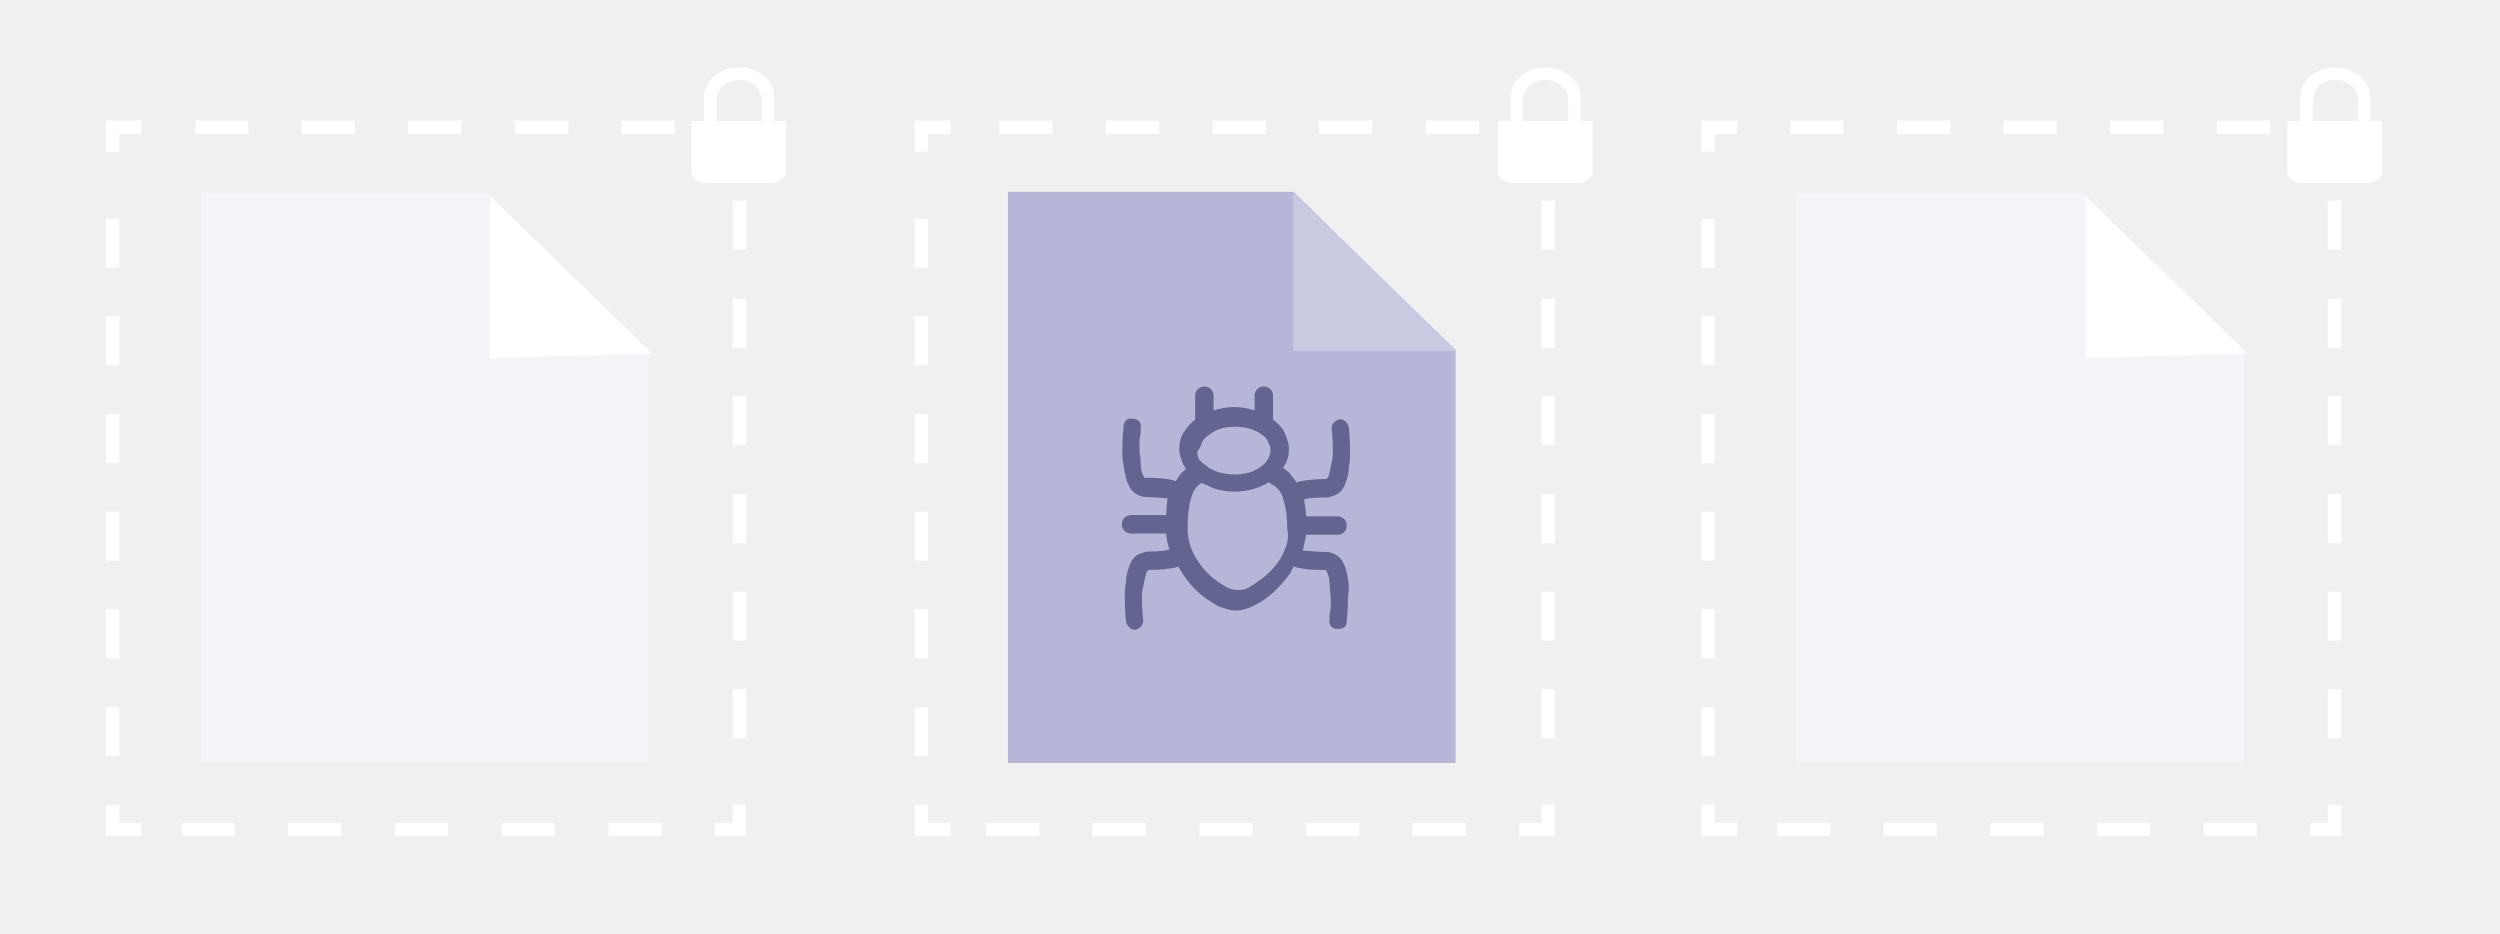
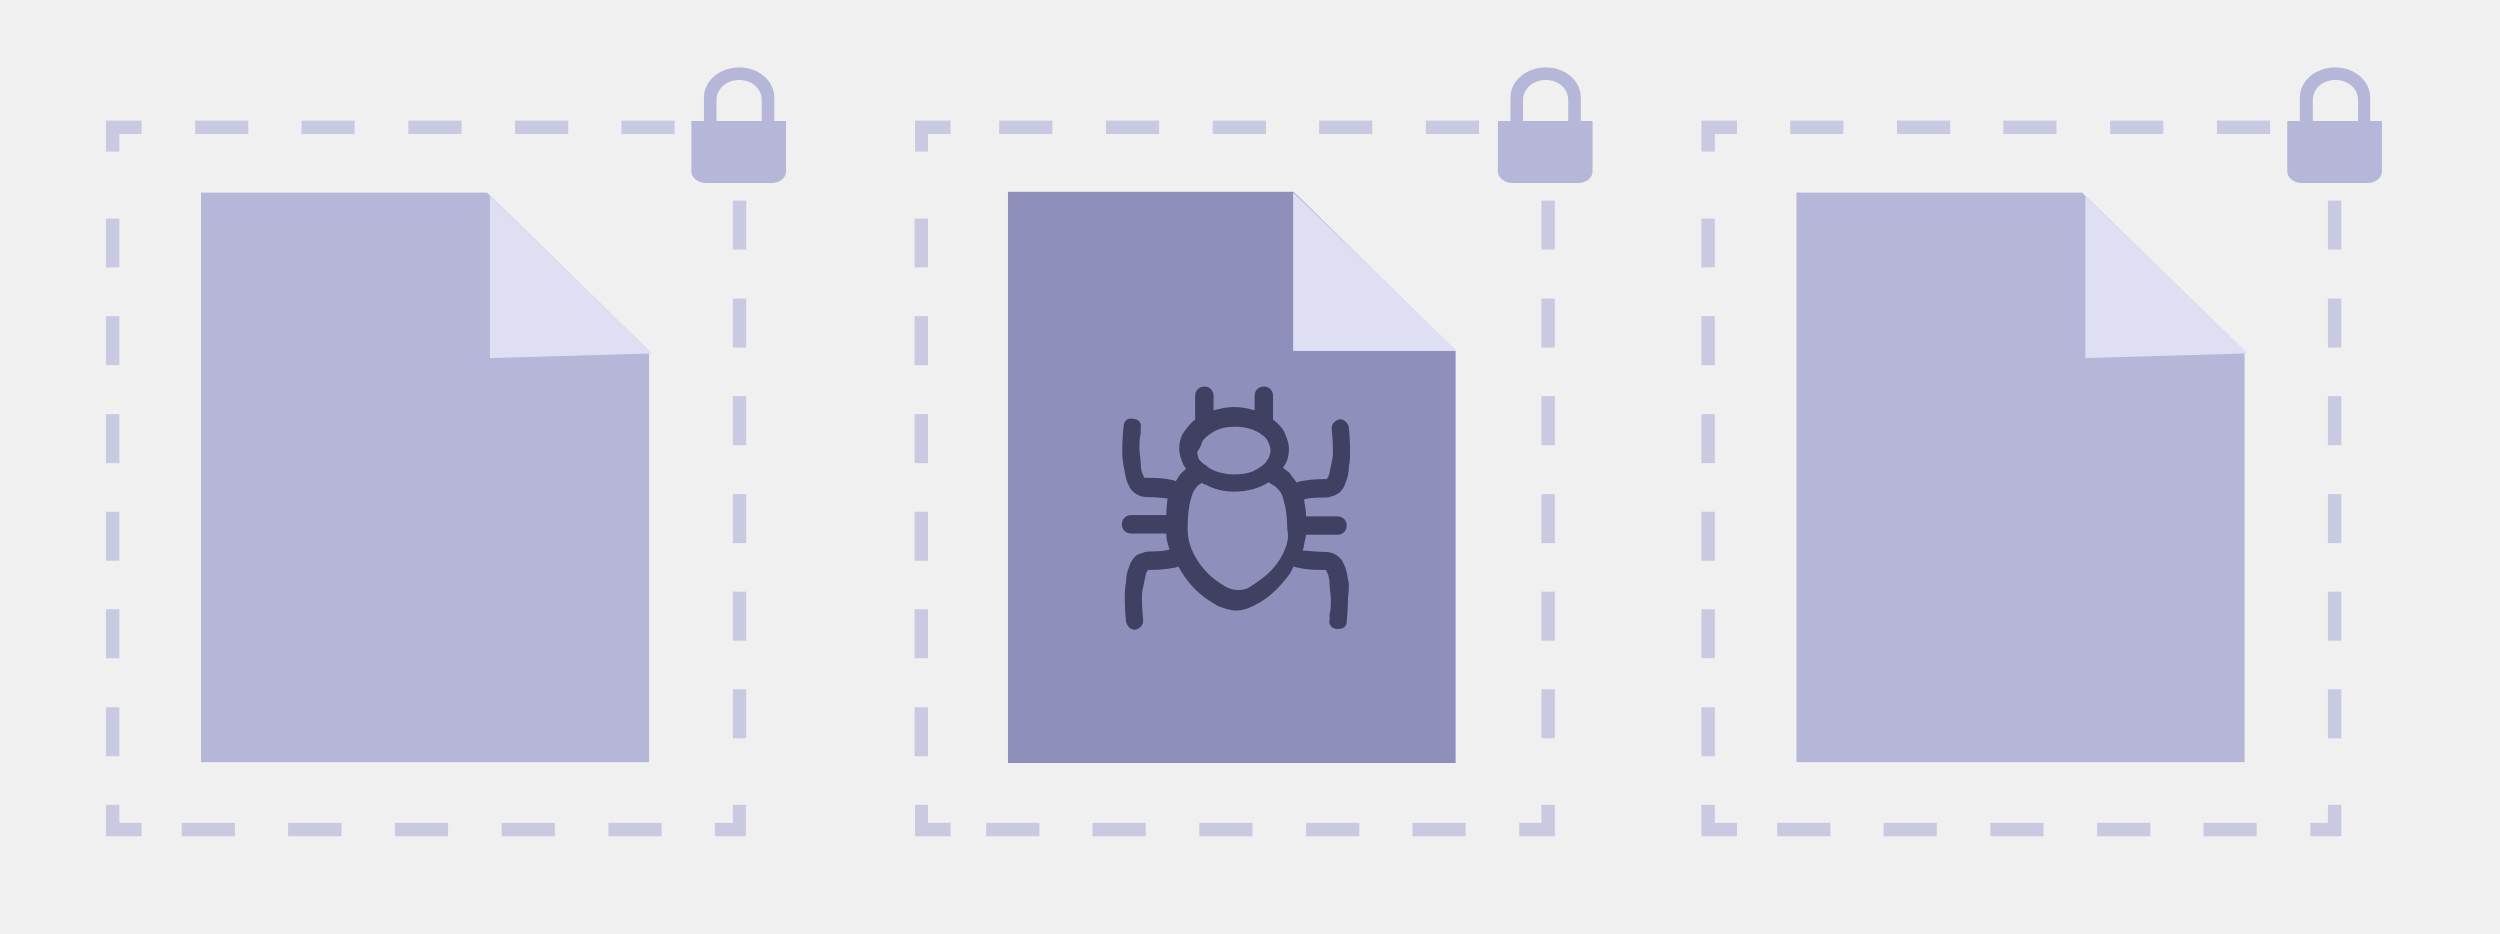
- <svg xmlns="http://www.w3.org/2000/svg" version="1.1" id="Layer_1" x="0px" y="0px" viewBox="0 0 597 223" style="enable-background:new 0 0 597 223;" xml:space="preserve">
+ <svg xmlns="http://www.w3.org/2000/svg" version="1.1" id="Layer_1" x="0px" y="0px" viewBox="-181 169 597 223" style="enable-background:new -181 169 597 223;" xml:space="preserve">
  <style type="text/css">
- 	.st0{fill:#F4F4F9;}
- 	.st1{fill:#FFFFFF;}
- 	.st2{fill:#B6B6D8;}
+ 	.st0{fill:#B6B6D8;}
+ 	.st1{fill:#DFDFF4;}
+ 	.st2{fill:#8F8FBC;}
	.st3{fill:#C9C9E2;}
- 	.st4{fill:#646491;}
+ 	.st4{fill:#404063;}
</style>
  <g>
    <g>
-       <polygon class="st0" points="116.3,46 48,46 48,182 155,182 155,83.8   " />
+       <polygon class="st0" points="-64.7,215 -133,215 -133,351 -26,351 -26,252.8   " />
    </g>
-     <polygon class="st1" points="117,85.5 155.7,84.4 117,46.8  " />
+     <polygon class="st1" points="-64,254.5 -25.3,253.4 -64,215.8  " />
  </g>
  <g>
    <g>
-       <polygon class="st0" points="497.2,46 429,46 429,182 536,182 536,83.8   " />
+       <polygon class="st0" points="316.2,215 248,215 248,351 355,351 355,252.8   " />
    </g>
-     <polygon class="st1" points="498,85.5 536.7,84.4 498,46.8  " />
+     <polygon class="st1" points="317,254.5 355.7,253.4 317,215.8  " />
  </g>
  <g>
-     <polygon class="st2" points="308.9,45.8 240.7,45.8 240.7,182.2 347.6,182.2 347.6,83.8  " />
-     <polygon class="st3" points="308.8,83.8 347.9,83.8 308.8,45.9  " />
+     <polygon class="st2" points="127.9,214.8 59.7,214.8 59.7,351.2 166.6,351.2 166.6,252.8  " />
+     <polygon class="st1" points="127.8,252.8 166.9,252.8 127.8,214.9  " />
  </g>
  <g>
-     <polygon class="st1" points="175,192.2 175,196.5 170.7,196.5 170.7,199.7 178.1,199.7 178.1,192.2 175,192.2  " />
-     <path class="st1" d="M56.1,196.5H43.4v3.2h12.7V196.5z M81.6,196.5H68.8v3.2h12.7V196.5z M107,196.5H94.3v3.2H107V196.5z    M132.5,196.5h-12.7v3.2h12.7V196.5z M158,196.5h-12.7v3.2H158V196.5z" />
-     <polygon class="st1" points="33.8,196.5 28.5,196.5 28.5,192.2 25.3,192.2 25.3,199.7 33.8,199.7 33.8,196.5  " />
-     <path class="st1" d="M28.5,63.8V52.2h-3.2v11.7H28.5z M28.5,87.2V75.5h-3.2v11.7H28.5z M28.5,110.5V98.9h-3.2v11.7H28.5z    M28.5,133.9v-11.7h-3.2v11.7H28.5z M28.5,157.2v-11.7h-3.2v11.7H28.5z M28.5,180.6v-11.7h-3.2v11.7H28.5z" />
-     <polygon class="st1" points="28.5,36.2 28.5,32 33.8,32 33.8,28.8 25.3,28.8 25.3,36.2 28.5,36.2  " />
-     <path class="st1" d="M148.4,32h12.7v-3.2h-12.7V32z M123,32h12.7v-3.2H123V32z M97.5,32h12.7v-3.2H97.5V32z M72,32h12.7v-3.2H72V32   z M46.6,32h12.7v-3.2H46.6V32z" />
-     <path class="st1" d="M175,164.6v11.7h3.2v-11.7H175z M175,141.3V153h3.2v-11.7H175z M175,118v11.7h3.2V118H175z M175,94.6v11.7h3.2   V94.6H175z M175,71.3v11.7h3.2V71.3H175z M175,47.9v11.7h3.2V47.9H175z" />
-     <polygon class="st1" points="555.9,192.2 555.9,196.5 551.7,196.5 551.7,199.7 559.1,199.7 559.1,192.2 555.9,192.2  " />
-     <path class="st1" d="M437.1,196.5h-12.7v3.2h12.7V196.5z M462.5,196.5h-12.7v3.2h12.7V196.5z M488,196.5h-12.7v3.2H488V196.5z    M513.5,196.5h-12.7v3.2h12.7V196.5z M538.9,196.5h-12.7v3.2h12.7V196.5z" />
-     <polygon class="st1" points="414.8,196.5 409.5,196.5 409.5,192.2 406.3,192.2 406.3,199.7 414.8,199.7 414.8,196.5  " />
-     <path class="st1" d="M409.5,63.8V52.2h-3.2v11.7H409.5z M409.5,87.2V75.5h-3.2v11.7H409.5z M409.5,110.5V98.9h-3.2v11.7H409.5z    M409.5,133.9v-11.7h-3.2v11.7H409.5z M409.5,157.2v-11.7h-3.2v11.7H409.5z M409.5,180.6v-11.7h-3.2v11.7H409.5z" />
-     <polygon class="st1" points="409.5,36.2 409.5,32 414.8,32 414.8,28.8 406.3,28.8 406.3,36.2 409.5,36.2  " />
-     <path class="st1" d="M529.4,32h12.7v-3.2h-12.7V32z M503.9,32h12.7v-3.2h-12.7V32z M478.4,32h12.7v-3.2h-12.7V32z M453,32h12.7   v-3.2H453V32z M427.5,32h12.7v-3.2h-12.7V32z" />
-     <path class="st1" d="M555.9,164.6v11.7h3.2v-11.7H555.9z M555.9,141.3V153h3.2v-11.7H555.9z M555.9,118v11.7h3.2V118H555.9z    M555.9,94.6v11.7h3.2V94.6H555.9z M555.9,71.3v11.7h3.2V71.3H555.9z M555.9,47.9v11.7h3.2V47.9H555.9z" />
-     <polygon class="st1" points="368.1,192.2 368.1,196.5 362.8,196.5 362.8,199.7 371.3,199.7 371.3,192.2 368.1,192.2  " />
-     <path class="st1" d="M248.2,196.5h-12.7v3.2h12.7V196.5z M273.6,196.5h-12.7v3.2h12.7V196.5z M299.1,196.5h-12.7v3.2h12.7V196.5z    M324.6,196.5h-12.7v3.2h12.7V196.5z M350,196.5h-12.7v3.2H350V196.5z" />
-     <polygon class="st1" points="227,196.5 221.6,196.5 221.6,192.2 218.5,192.2 218.5,199.7 227,199.7 227,196.5  " />
-     <path class="st1" d="M221.6,63.8V52.2h-3.2v11.7H221.6z M221.6,87.2V75.5h-3.2v11.7H221.6z M221.6,110.5V98.9h-3.2v11.7H221.6z    M221.6,133.9v-11.7h-3.2v11.7H221.6z M221.6,157.2v-11.7h-3.2v11.7H221.6z M221.6,180.6v-11.7h-3.2v11.7H221.6z" />
-     <polygon class="st1" points="221.6,36.2 221.6,32 227,32 227,28.8 218.5,28.8 218.5,36.2 221.6,36.2  " />
-     <path class="st1" d="M340.5,32h12.7v-3.2h-12.7V32z M315,32h12.7v-3.2H315V32z M289.6,32h12.7v-3.2h-12.7V32z M264.1,32h12.7v-3.2   h-12.7V32z M238.6,32h12.7v-3.2h-12.7V32z" />
-     <path class="st1" d="M368.1,164.6v11.7h3.2v-11.7H368.1z M368.1,141.3V153h3.2v-11.7H368.1z M368.1,118v11.7h3.2V118H368.1z    M368.1,94.6v11.7h3.2V94.6H368.1z M368.1,71.3v11.7h3.2V71.3H368.1z M368.1,47.9v11.7h3.2V47.9H368.1z" />
+     <polygon class="st3" points="-6,361.2 -6,365.5 -10.3,365.5 -10.3,368.7 -2.9,368.7 -2.9,361.2  " />
+     <path class="st3" d="M-124.9,365.5h-12.7v3.2h12.7C-124.9,368.7-124.9,365.5-124.9,365.5z M-99.4,365.5h-12.8v3.2h12.7L-99.4,365.5   L-99.4,365.5z M-74,365.5h-12.7v3.2H-74V365.5z M-48.5,365.5h-12.7v3.2h12.7V365.5z M-23,365.5h-12.7v3.2H-23V365.5z" />
+     <polygon class="st3" points="-147.2,365.5 -152.5,365.5 -152.5,361.2 -155.7,361.2 -155.7,368.7 -147.2,368.7  " />
+     <path class="st3" d="M-152.5,232.8v-11.6h-3.2v11.7L-152.5,232.8L-152.5,232.8z M-152.5,256.2v-11.7h-3.2v11.7H-152.5z    M-152.5,279.5v-11.6h-3.2v11.7h3.2V279.5z M-152.5,302.9v-11.7h-3.2v11.7H-152.5z M-152.5,326.2v-11.7h-3.2v11.7H-152.5z    M-152.5,349.6v-11.7h-3.2v11.7H-152.5z" />
+     <polygon class="st3" points="-152.5,205.2 -152.5,201 -147.2,201 -147.2,197.8 -155.7,197.8 -155.7,205.2  " />
+     <path class="st3" d="M-32.6,201h12.7v-3.2h-12.7V201z M-58,201h12.7v-3.2H-58V201z M-83.5,201h12.7v-3.2h-12.7V201z M-109,201h12.7   v-3.2H-109V201z M-134.4,201h12.7v-3.2h-12.7V201z" />
+     <path class="st3" d="M-6,333.6v11.7h3.2v-11.7H-6z M-6,310.3V322h3.2v-11.7H-6z M-6,287v11.7h3.2V287H-6z M-6,263.6v11.7h3.2v-11.7   H-6z M-6,240.3V252h3.2v-11.7H-6z M-6,216.9v11.7h3.2v-11.7H-6z" />
+     <polygon class="st3" points="374.9,361.2 374.9,365.5 370.7,365.5 370.7,368.7 378.1,368.7 378.1,361.2  " />
+     <path class="st3" d="M256.1,365.5h-12.7v3.2h12.7V365.5z M281.5,365.5h-12.7v3.2h12.7V365.5z M307,365.5h-12.7v3.2H307V365.5z    M332.5,365.5h-12.7v3.2h12.7V365.5z M357.9,365.5h-12.7v3.2h12.7V365.5z" />
+     <polygon class="st3" points="233.8,365.5 228.5,365.5 228.5,361.2 225.3,361.2 225.3,368.7 233.8,368.7  " />
+     <path class="st3" d="M228.5,232.8v-11.6h-3.2v11.7L228.5,232.8L228.5,232.8z M228.5,256.2v-11.7h-3.2v11.7H228.5z M228.5,279.5   v-11.6h-3.2v11.7h3.2V279.5z M228.5,302.9v-11.7h-3.2v11.7H228.5z M228.5,326.2v-11.7h-3.2v11.7H228.5z M228.5,349.6v-11.7h-3.2   v11.7H228.5z" />
+     <polygon class="st3" points="228.5,205.2 228.5,201 233.8,201 233.8,197.8 225.3,197.8 225.3,205.2  " />
+     <path class="st3" d="M348.4,201h12.7v-3.2h-12.7V201z M322.9,201h12.7v-3.2h-12.7L322.9,201L322.9,201z M297.4,201h12.7v-3.2h-12.7   V201z M272,201h12.7v-3.2H272V201z M246.5,201h12.7v-3.2h-12.7V201z" />
+     <path class="st3" d="M374.9,333.6v11.7h3.2v-11.7H374.9z M374.9,310.3V322h3.2v-11.7H374.9z M374.9,287v11.7h3.2V287H374.9z    M374.9,263.6v11.7h3.2v-11.7H374.9z M374.9,240.3V252h3.2v-11.7H374.9z M374.9,216.9v11.7h3.2v-11.7H374.9z" />
+     <polygon class="st3" points="187.1,361.2 187.1,365.5 181.8,365.5 181.8,368.7 190.3,368.7 190.3,361.2  " />
+     <path class="st3" d="M67.2,365.5H54.5v3.2h12.7V365.5z M92.6,365.5H79.9v3.2h12.7V365.5z M118.1,365.5h-12.7v3.2h12.7V365.5z    M143.6,365.5h-12.7v3.2h12.7V365.5z M169,365.5h-12.7v3.2H169V365.5z" />
+     <polygon class="st3" points="46,365.5 40.6,365.5 40.6,361.2 37.5,361.2 37.5,368.7 46,368.7  " />
+     <path class="st3" d="M40.6,232.8v-11.6h-3.2v11.7L40.6,232.8L40.6,232.8z M40.6,256.2v-11.7h-3.2v11.7H40.6z M40.6,279.5v-11.6   h-3.2v11.7h3.2V279.5z M40.6,302.9v-11.7h-3.2v11.7H40.6z M40.6,326.2v-11.7h-3.2v11.7H40.6z M40.6,349.6v-11.7h-3.2v11.7H40.6z" />
+     <polygon class="st3" points="40.6,205.2 40.6,201 46,201 46,197.8 37.5,197.8 37.5,205.2  " />
+     <path class="st3" d="M159.5,201h12.7v-3.2h-12.7V201z M134,201h12.7v-3.2H134V201z M108.6,201h12.7v-3.2h-12.7V201z M83.1,201h12.7   v-3.2H83.1V201z M57.6,201h12.7v-3.2H57.6V201z" />
+     <path class="st3" d="M187.1,333.6v11.7h3.2v-11.7H187.1z M187.1,310.3V322h3.2v-11.7H187.1z M187.1,287v11.7h3.2V287H187.1z    M187.1,263.6v11.7h3.2v-11.7H187.1z M187.1,240.3V252h3.2v-11.7H187.1z M187.1,216.9v11.7h3.2v-11.7H187.1z" />
  </g>
  <g>
-     <path class="st4" d="M322.1,139.4c-0.3-1.6-0.5-3.5-1.3-4.9c-0.3-0.8-0.8-1.3-1.6-1.9c-0.8-0.5-1.6-0.8-2.7-0.8   c-2.4,0-4-0.3-4.9-0.3c-0.3,0-0.3,0-0.5,0c0.3-1.1,0.5-2.4,0.8-3.8h7.5c1.1,0,2.2-0.8,2.2-2.2c0-1.1-0.8-2.2-2.2-2.2h-7.5   c0-1.3-0.3-2.7-0.5-4c0.5-0.3,2.2-0.5,5.4-0.5c0.5,0,1.3-0.3,1.9-0.5c0.5-0.3,1.1-0.5,1.3-0.8c0.5-0.5,1.1-1.3,1.3-2.2   c0.5-1.1,0.8-2.4,0.8-3.8c0.3-1.3,0.3-2.7,0.3-3.8c0-3-0.3-5.7-0.3-5.7c-0.3-1.1-1.1-1.9-2.2-1.9c-1.1,0.3-1.9,1.1-1.9,2.2l0,0l0,0   c0,0.3,0.3,2.4,0.3,5.1c0,1.1,0,1.9-0.3,3c-0.3,1.3-0.5,2.7-0.8,3.5c-0.3,0.3-0.3,0.5-0.5,0.5c0,0,0,0-0.3,0   c-2.7,0-4.6,0.3-5.7,0.5c-0.5,0-0.8,0.3-1.1,0.3c-0.5-0.8-1.1-1.3-1.6-2.2c-0.5-0.5-1.1-0.8-1.6-1.3c0-0.3,0.3-0.3,0.3-0.5   c0.8-1.1,1.1-2.7,1.1-4s-0.5-2.7-1.1-4c-0.5-1.1-1.6-2.2-2.7-3v-5.7c0-1.1-0.8-2.2-2.2-2.2c-1.1,0-2.2,0.8-2.2,2.2v3.5   c-1.6-0.5-3.2-0.8-4.9-0.8c-1.6,0-3.2,0.3-4.9,0.8v-3.5c0-1.1-0.8-2.2-2.2-2.2c-1.1,0-2.2,0.8-2.2,2.2v5.7c-1.1,0.8-1.9,1.9-2.7,3   c-0.8,1.1-1.1,2.7-1.1,4s0.5,2.7,1.1,4c0.3,0.3,0.3,0.5,0.5,0.8c-0.5,0.5-1.1,0.8-1.6,1.6c-0.3,0.5-0.5,0.8-0.8,1.3   c-0.3,0-0.5-0.3-1.1-0.3c-1.1-0.3-3-0.5-5.7-0.5h-0.3c0,0,0,0-0.3,0s-0.3-0.5-0.5-0.8c-0.3-0.5-0.5-1.6-0.5-2.7   c0-1.1-0.3-2.2-0.3-3.5s0-2.7,0.3-3.5c0-0.5,0-0.8,0-1.1v-0.3l0,0l0,0c0.3-1.1-0.5-2.2-1.9-2.2c-1.1-0.3-2.2,0.5-2.2,1.9l0,0   c0,0-0.3,2.7-0.3,5.7c0,1.1,0,2.2,0.3,3.5c0.3,1.6,0.5,3.5,1.3,4.9c0.3,0.8,0.8,1.3,1.6,1.9c0.8,0.5,1.6,0.8,2.7,0.8   c2.4,0,4,0.3,4.9,0.3c0,0-0.3,2.7-0.3,4h-8.4c-1.1,0-2.2,0.8-2.2,2.2c0,1.1,0.8,2.2,2.2,2.2h8.4c0,1.3,0.3,2.4,0.8,3.8   c-0.8,0.3-2.2,0.5-5.1,0.5c-0.5,0-1.3,0.3-1.9,0.5s-1.1,0.5-1.3,0.8c-0.5,0.5-1.1,1.3-1.3,2.2c-0.5,1.1-0.8,2.4-0.8,3.8   c-0.3,1.3-0.3,2.7-0.3,3.8c0,3,0.3,5.7,0.3,5.7c0.3,1.1,1.1,1.9,2.2,1.9c1.1-0.3,1.9-1.1,1.9-2.2l0,0l0,0c0-0.3-0.3-2.4-0.3-5.1   c0-1.1,0-1.9,0.3-3c0.3-1.3,0.5-2.7,0.8-3.5c0.3-0.3,0.3-0.5,0.5-0.5c0,0,0,0,0.3,0c2.7,0,4.6-0.3,5.7-0.5c0.5,0,0.8-0.3,1.1-0.3   c1.3,2.4,3.2,4.9,5.4,6.7c1.3,1.1,2.7,1.9,4,2.7c1.3,0.5,3,1.1,4.3,1.1c1.9,0,3.8-0.8,5.7-1.9c2.7-1.6,5.1-4,7.3-7   c0.3-0.5,0.5-1.1,0.8-1.6c0.3,0,0.8,0.3,1.3,0.3c1.1,0.3,3,0.5,5.7,0.5h0.3c0,0,0,0,0.3,0c0.3,0,0.3,0.5,0.5,0.8   c0.3,0.5,0.5,1.6,0.5,2.7c0,1.1,0.3,2.2,0.3,3.5c0,1.3,0,2.7-0.3,3.5c0,0.5,0,0.8,0,1.1v0.3l0,0l0,0c-0.3,1.1,0.5,2.2,1.9,2.2   s2.2-0.5,2.2-1.9l0,0c0,0,0.3-2.7,0.3-5.7C322.1,141.5,322.1,140.4,322.1,139.4z M287,105.7c0.5-1.1,1.6-1.9,3-2.7s3.2-1.1,5.1-1.1   c2.4,0,4.9,0.8,6.2,1.9c0.8,0.5,1.3,1.1,1.6,1.9c0.3,0.5,0.5,1.3,0.5,1.9c0,0.8-0.3,1.3-0.5,1.9c-0.3,0.3-0.5,0.8-0.8,1.1   c-0.5,0.5-1.3,1.1-2.2,1.6c-0.3,0-0.3,0-0.5,0.3c-1.3,0.5-3,0.8-4.6,0.8s-3.2-0.3-4.6-0.8c-0.5-0.3-1.3-0.5-1.9-1.1   c-0.3-0.3-0.5-0.5-0.8-0.5c-0.3-0.3-0.8-0.8-1.1-1.1c-0.3-0.5-0.5-1.3-0.5-1.9C286.5,107,286.8,106.5,287,105.7z M306.7,131.5   c-1.1,2.7-3.2,5.1-5.4,6.7c-1.1,0.8-2.2,1.6-3.2,2.2c-1.1,0.5-1.9,0.5-2.4,0.5c-1.1,0-2.4-0.3-3.8-1.3c-2.2-1.3-4.3-3.2-5.9-5.7   c-1.6-2.4-2.4-5.1-2.4-7.5c0-3.2,0.3-5.7,0.8-7.3c0.3-1.3,0.8-2.2,1.3-2.7c0.3-0.5,0.8-0.8,1.3-1.1l0,0c0.3,0.3,0.5,0.3,1.1,0.5   c1.9,1.1,4.3,1.6,6.7,1.6c3,0,5.9-0.8,8.1-2.2c0.3,0,0.5,0.3,0.5,0.3c0.5,0.3,1.1,0.5,1.6,1.1c0.8,0.8,1.3,1.6,1.6,3.2   c0.5,1.6,0.8,3.8,0.8,6.7C307.8,128,307.5,129.7,306.7,131.5z" />
+     <path class="st4" d="M141.1,308.4c-0.3-1.6-0.5-3.5-1.3-4.9c-0.3-0.8-0.8-1.3-1.6-1.9c-0.8-0.5-1.6-0.8-2.7-0.8   c-2.4,0-4-0.3-4.9-0.3c-0.3,0-0.3,0-0.5,0c0.3-1.1,0.5-2.4,0.8-3.8h7.5c1.1,0,2.2-0.8,2.2-2.2c0-1.1-0.8-2.2-2.2-2.2h-7.5   c0-1.3-0.3-2.7-0.5-4c0.5-0.3,2.2-0.5,5.4-0.5c0.5,0,1.3-0.3,1.9-0.5c0.5-0.3,1.1-0.5,1.3-0.8c0.5-0.5,1.1-1.3,1.3-2.2   c0.5-1.1,0.8-2.4,0.8-3.8c0.3-1.3,0.3-2.7,0.3-3.8c0-3-0.3-5.7-0.3-5.7c-0.3-1.1-1.1-1.9-2.2-1.9c-1.1,0.3-1.9,1.1-1.9,2.2l0,0l0,0   c0,0.3,0.3,2.4,0.3,5.1c0,1.1,0,1.9-0.3,3c-0.3,1.3-0.5,2.7-0.8,3.5c-0.3,0.3-0.3,0.5-0.5,0.5c0,0,0,0-0.3,0   c-2.7,0-4.6,0.3-5.7,0.5c-0.5,0-0.8,0.3-1.1,0.3c-0.5-0.8-1.1-1.3-1.6-2.2c-0.5-0.5-1.1-0.8-1.6-1.3c0-0.3,0.3-0.3,0.3-0.5   c0.8-1.1,1.1-2.7,1.1-4c0-1.3-0.5-2.7-1.1-4c-0.5-1.1-1.6-2.2-2.7-3v-5.7c0-1.1-0.8-2.2-2.2-2.2c-1.1,0-2.2,0.8-2.2,2.2v3.5   c-1.6-0.5-3.2-0.8-4.9-0.8c-1.6,0-3.2,0.3-4.9,0.8v-3.5c0-1.1-0.8-2.2-2.2-2.2c-1.1,0-2.2,0.8-2.2,2.2v5.7c-1.1,0.8-1.9,1.9-2.7,3   c-0.8,1.1-1.1,2.7-1.1,4c0,1.3,0.5,2.7,1.1,4c0.3,0.3,0.3,0.5,0.5,0.8c-0.5,0.5-1.1,0.8-1.6,1.6c-0.3,0.5-0.5,0.8-0.8,1.3   c-0.3,0-0.5-0.3-1.1-0.3c-1.1-0.3-3-0.5-5.7-0.5h-0.3c0,0,0,0-0.3,0s-0.3-0.5-0.5-0.8c-0.3-0.5-0.5-1.6-0.5-2.7s-0.3-2.2-0.3-3.5   c0-1.3,0-2.7,0.3-3.5c0-0.5,0-0.8,0-1.1v-0.3l0,0l0,0c0.3-1.1-0.5-2.2-1.9-2.2c-1.1-0.3-2.2,0.5-2.2,1.9l0,0c0,0-0.3,2.7-0.3,5.7   c0,1.1,0,2.2,0.3,3.5c0.3,1.6,0.5,3.5,1.3,4.9c0.3,0.8,0.8,1.3,1.6,1.9c0.8,0.5,1.6,0.8,2.7,0.8c2.4,0,4,0.3,4.9,0.3   c0,0-0.3,2.7-0.3,4h-8.4c-1.1,0-2.2,0.8-2.2,2.2c0,1.1,0.8,2.2,2.2,2.2h8.4c0,1.3,0.3,2.4,0.8,3.8c-0.8,0.3-2.2,0.5-5.1,0.5   c-0.5,0-1.3,0.3-1.9,0.5c-0.6,0.2-1.1,0.5-1.3,0.8c-0.5,0.5-1.1,1.3-1.3,2.2c-0.5,1.1-0.8,2.4-0.8,3.8c-0.3,1.3-0.3,2.7-0.3,3.8   c0,3,0.3,5.7,0.3,5.7c0.3,1.1,1.1,1.9,2.2,1.9c1.1-0.3,1.9-1.1,1.9-2.2l0,0l0,0c0-0.3-0.3-2.4-0.3-5.1c0-1.1,0-1.9,0.3-3   c0.3-1.3,0.5-2.7,0.8-3.5c0.3-0.3,0.3-0.5,0.5-0.5c0,0,0,0,0.3,0c2.7,0,4.6-0.3,5.7-0.5c0.5,0,0.8-0.3,1.1-0.3   c1.3,2.4,3.2,4.9,5.4,6.7c1.3,1.1,2.7,1.9,4,2.7c1.3,0.5,3,1.1,4.3,1.1c1.9,0,3.8-0.8,5.7-1.9c2.7-1.6,5.1-4,7.3-7   c0.3-0.5,0.5-1.1,0.8-1.6c0.3,0,0.8,0.3,1.3,0.3c1.1,0.3,3,0.5,5.7,0.5h0.3c0,0,0,0,0.3,0s0.3,0.5,0.5,0.8c0.3,0.5,0.5,1.6,0.5,2.7   c0,1.1,0.3,2.2,0.3,3.5c0,1.3,0,2.7-0.3,3.5c0,0.5,0,0.8,0,1.1v0.3l0,0l0,0c-0.3,1.1,0.5,2.2,1.9,2.2s2.2-0.5,2.2-1.9l0,0   c0,0,0.3-2.7,0.3-5.7C141.1,310.5,141.1,309.4,141.1,308.4z M106,274.7c0.5-1.1,1.6-1.9,3-2.7s3.2-1.1,5.1-1.1   c2.4,0,4.9,0.8,6.2,1.9c0.8,0.5,1.3,1.1,1.6,1.9c0.3,0.5,0.5,1.3,0.5,1.9c0,0.8-0.3,1.3-0.5,1.9c-0.3,0.3-0.5,0.8-0.8,1.1   c-0.5,0.5-1.3,1.1-2.2,1.6c-0.3,0-0.3,0-0.5,0.3c-1.3,0.5-3,0.8-4.6,0.8s-3.2-0.3-4.6-0.8c-0.5-0.3-1.3-0.5-1.9-1.1   c-0.3-0.3-0.5-0.5-0.8-0.5c-0.3-0.3-0.8-0.8-1.1-1.1c-0.3-0.5-0.5-1.3-0.5-1.9C105.5,276,105.8,275.5,106,274.7z M125.7,300.5   c-1.1,2.7-3.2,5.1-5.4,6.7c-1.1,0.8-2.2,1.6-3.2,2.2c-1.1,0.5-1.9,0.5-2.4,0.5c-1.1,0-2.4-0.3-3.8-1.3c-2.2-1.3-4.3-3.2-5.9-5.7   c-1.6-2.4-2.4-5.1-2.4-7.5c0-3.2,0.3-5.7,0.8-7.3c0.3-1.3,0.8-2.2,1.3-2.7c0.3-0.5,0.8-0.8,1.3-1.1l0,0c0.3,0.3,0.5,0.3,1.1,0.5   c1.9,1.1,4.3,1.6,6.7,1.6c3,0,5.9-0.8,8.1-2.2c0.3,0,0.5,0.3,0.5,0.3c0.5,0.3,1.1,0.5,1.6,1.1c0.8,0.8,1.3,1.6,1.6,3.2   c0.5,1.6,0.8,3.8,0.8,6.7C126.8,297,126.5,298.7,125.7,300.5z" />
  </g>
-   <path class="st1" d="M566,28.9v-5.6c0-4-3.7-7.2-8.4-7.2c-4.6,0-8.4,3.2-8.4,7.2v5.6h-3v3v5.6v3.4c0,1.7,1.8,2.8,3.4,2.8h15.8  c1.7,0,3.4-1.1,3.4-2.8v-3.4v-5.6v-3H566z M557.7,19.1c3.1,0,5.4,2.1,5.4,4.8v5h-10.8v-5C552.3,21.2,554.6,19.1,557.7,19.1z" />
-   <path class="st1" d="M377.5,28.9v-5.6c0-4-3.7-7.2-8.4-7.2c-4.6,0-8.4,3.2-8.4,7.2v5.6h-3v3v5.6v3.4c0,1.7,1.8,2.8,3.4,2.8h15.8  c1.7,0,3.4-1.1,3.4-2.8v-3.4v-5.6v-3H377.5z M369.1,19.1c3.1,0,5.4,2.1,5.4,4.8v5h-10.8v-5C363.7,21.2,366.1,19.1,369.1,19.1z" />
-   <path class="st1" d="M184.9,28.9v-5.6c0-4-3.7-7.2-8.4-7.2c-4.6,0-8.4,3.2-8.4,7.2v5.6h-3v3v5.6v3.4c0,1.7,1.8,2.8,3.4,2.8h15.8  c1.7,0,3.4-1.1,3.4-2.8v-3.4v-5.6v-3H184.9z M176.5,19.1c3.1,0,5.4,2.1,5.4,4.8v5h-10.8v-5C171.1,21.2,173.5,19.1,176.5,19.1z" />
+   <path class="st0" d="M385,197.9v-5.6c0-4-3.7-7.2-8.4-7.2c-4.6,0-8.4,3.2-8.4,7.2v5.6h-3v3v5.6v3.4c0,1.7,1.8,2.8,3.4,2.8h15.8  c1.7,0,3.4-1.1,3.4-2.8v-3.4v-5.6v-3H385z M376.7,188.1c3.1,0,5.4,2.1,5.4,4.8v5h-10.8v-5C371.3,190.2,373.6,188.1,376.7,188.1z" />
+   <path class="st0" d="M196.5,197.9v-5.6c0-4-3.7-7.2-8.4-7.2c-4.6,0-8.4,3.2-8.4,7.2v5.6h-3v3v5.6v3.4c0,1.7,1.8,2.8,3.4,2.8h15.8  c1.7,0,3.4-1.1,3.4-2.8v-3.4v-5.6v-3H196.5z M188.1,188.1c3.1,0,5.4,2.1,5.4,4.8v5h-10.8v-5C182.7,190.2,185.1,188.1,188.1,188.1z" />
+   <path class="st0" d="M3.9,197.9v-5.6c0-4-3.7-7.2-8.4-7.2c-4.6,0-8.4,3.2-8.4,7.2v5.6h-3v3v5.6v3.4c0,1.7,1.8,2.8,3.4,2.8H3.3  c1.7,0,3.4-1.1,3.4-2.8v-3.4v-5.6v-3H3.9z M-4.5,188.1c3.1,0,5.4,2.1,5.4,4.8v5H-9.9v-5C-9.9,190.2-7.5,188.1-4.5,188.1z" />
</svg>
